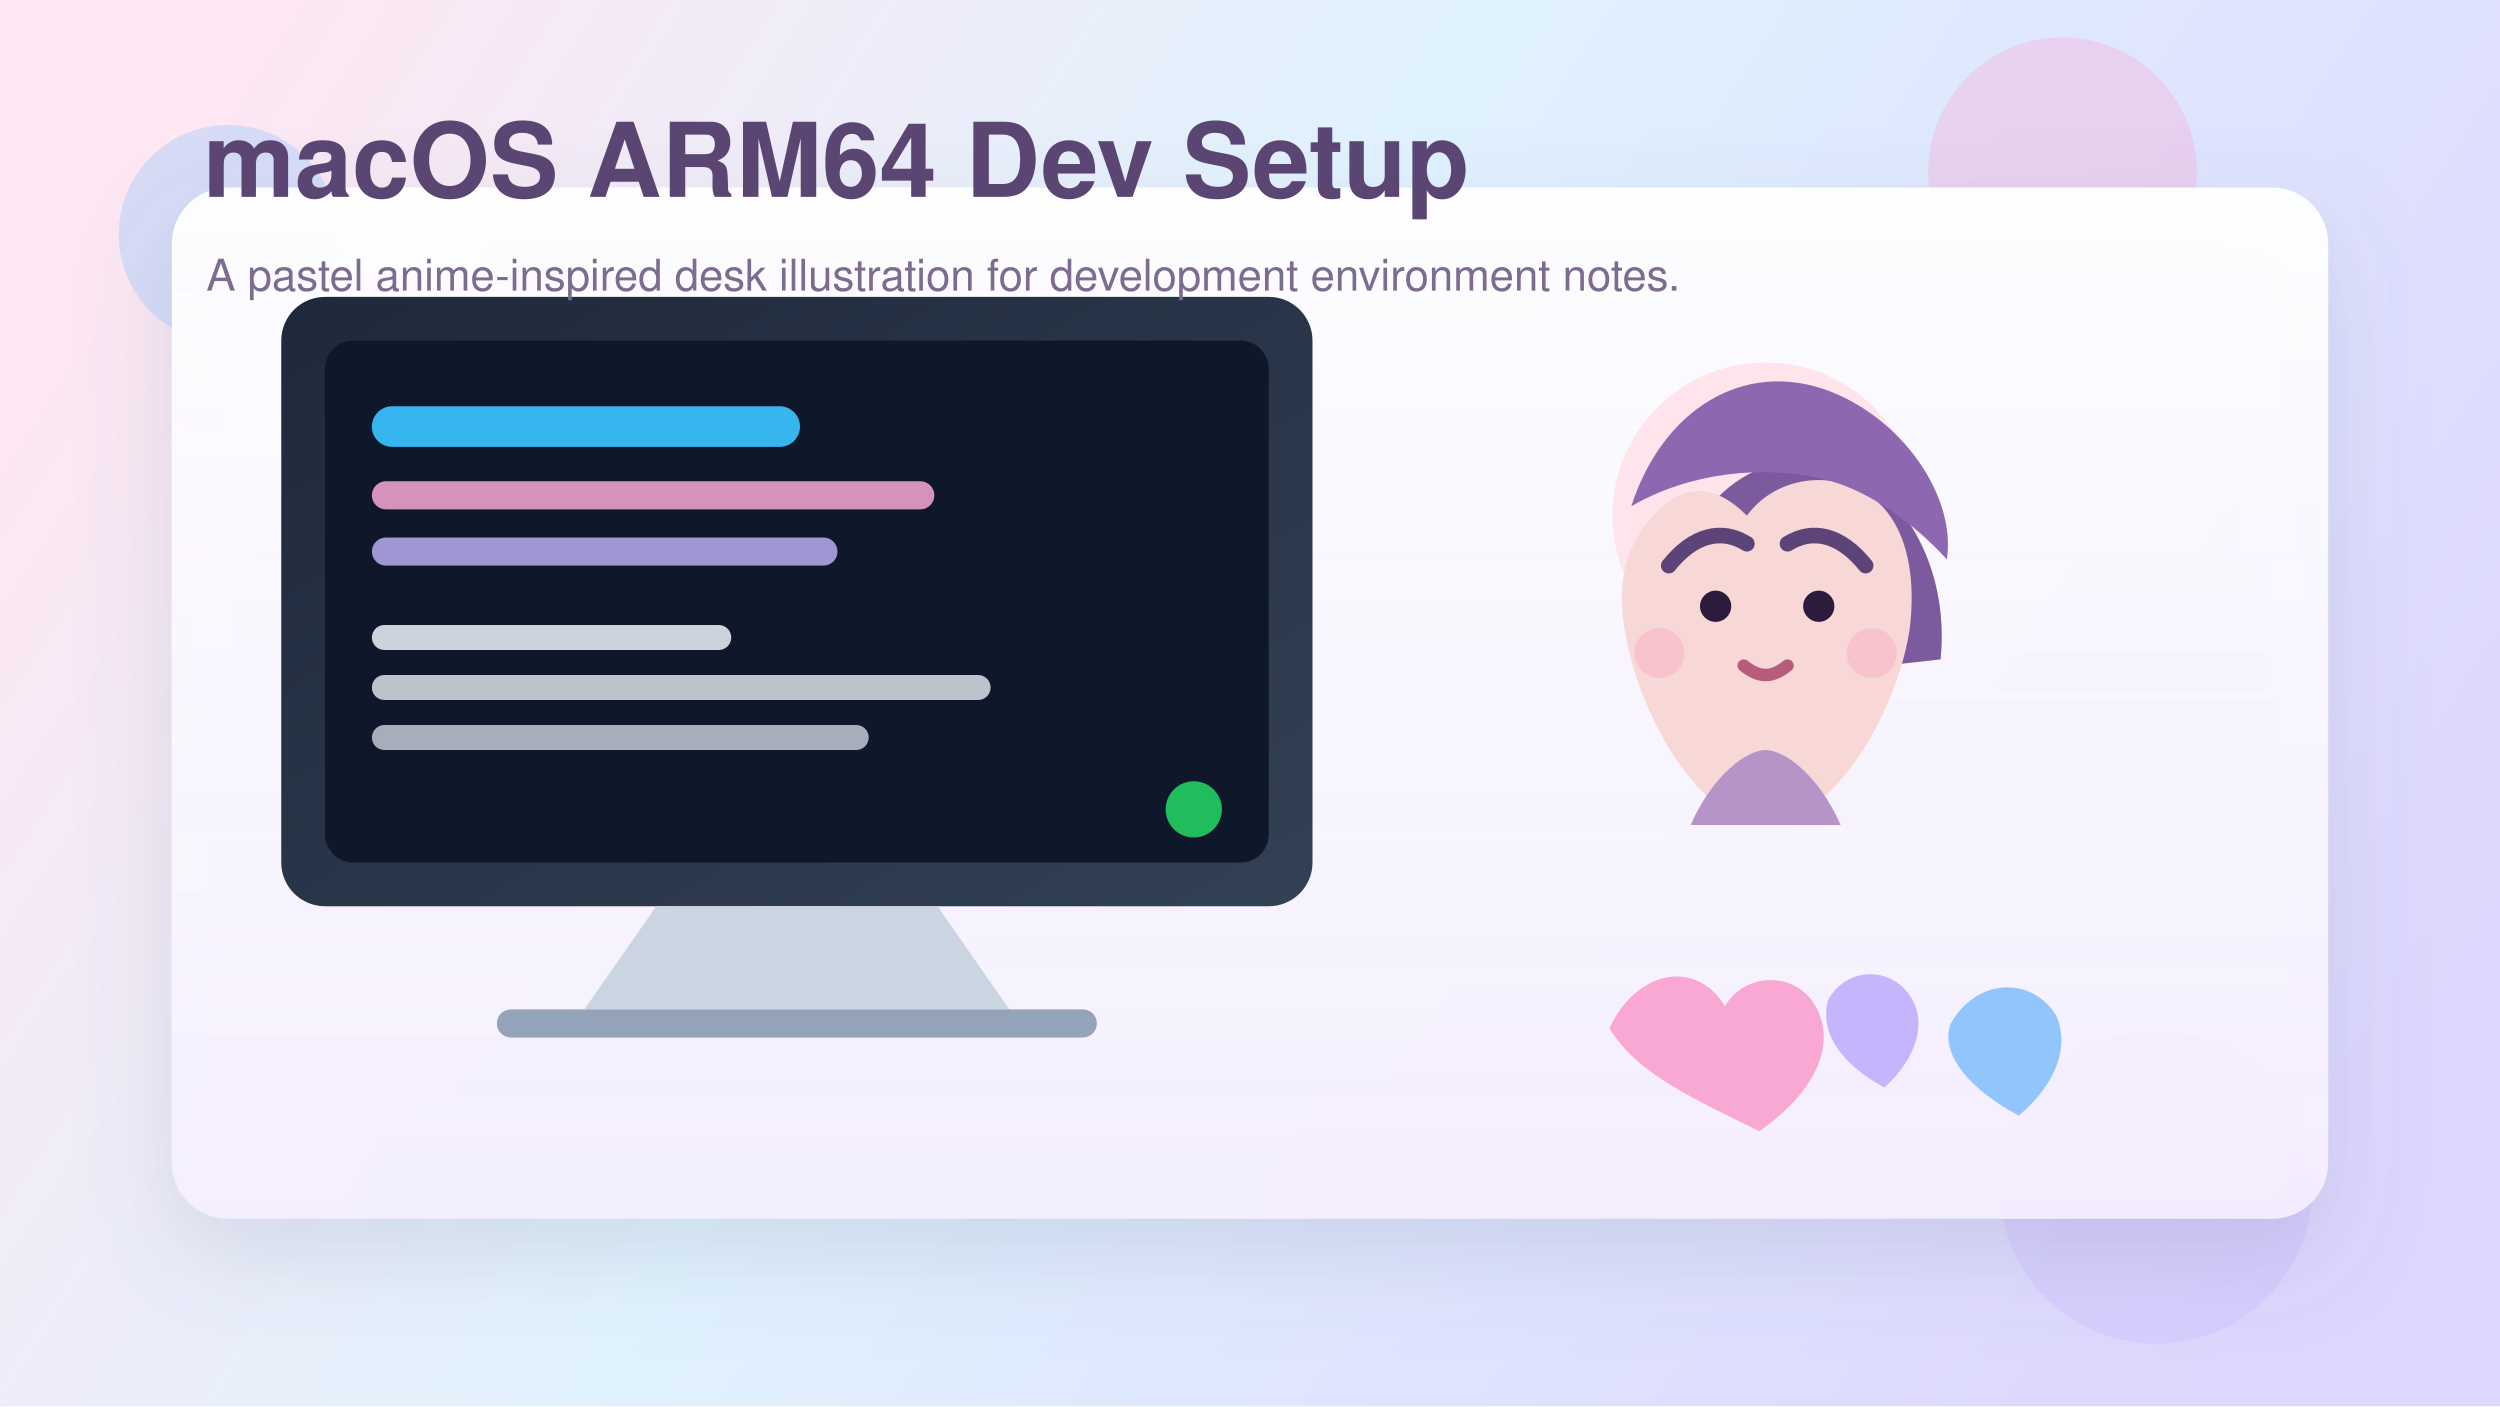
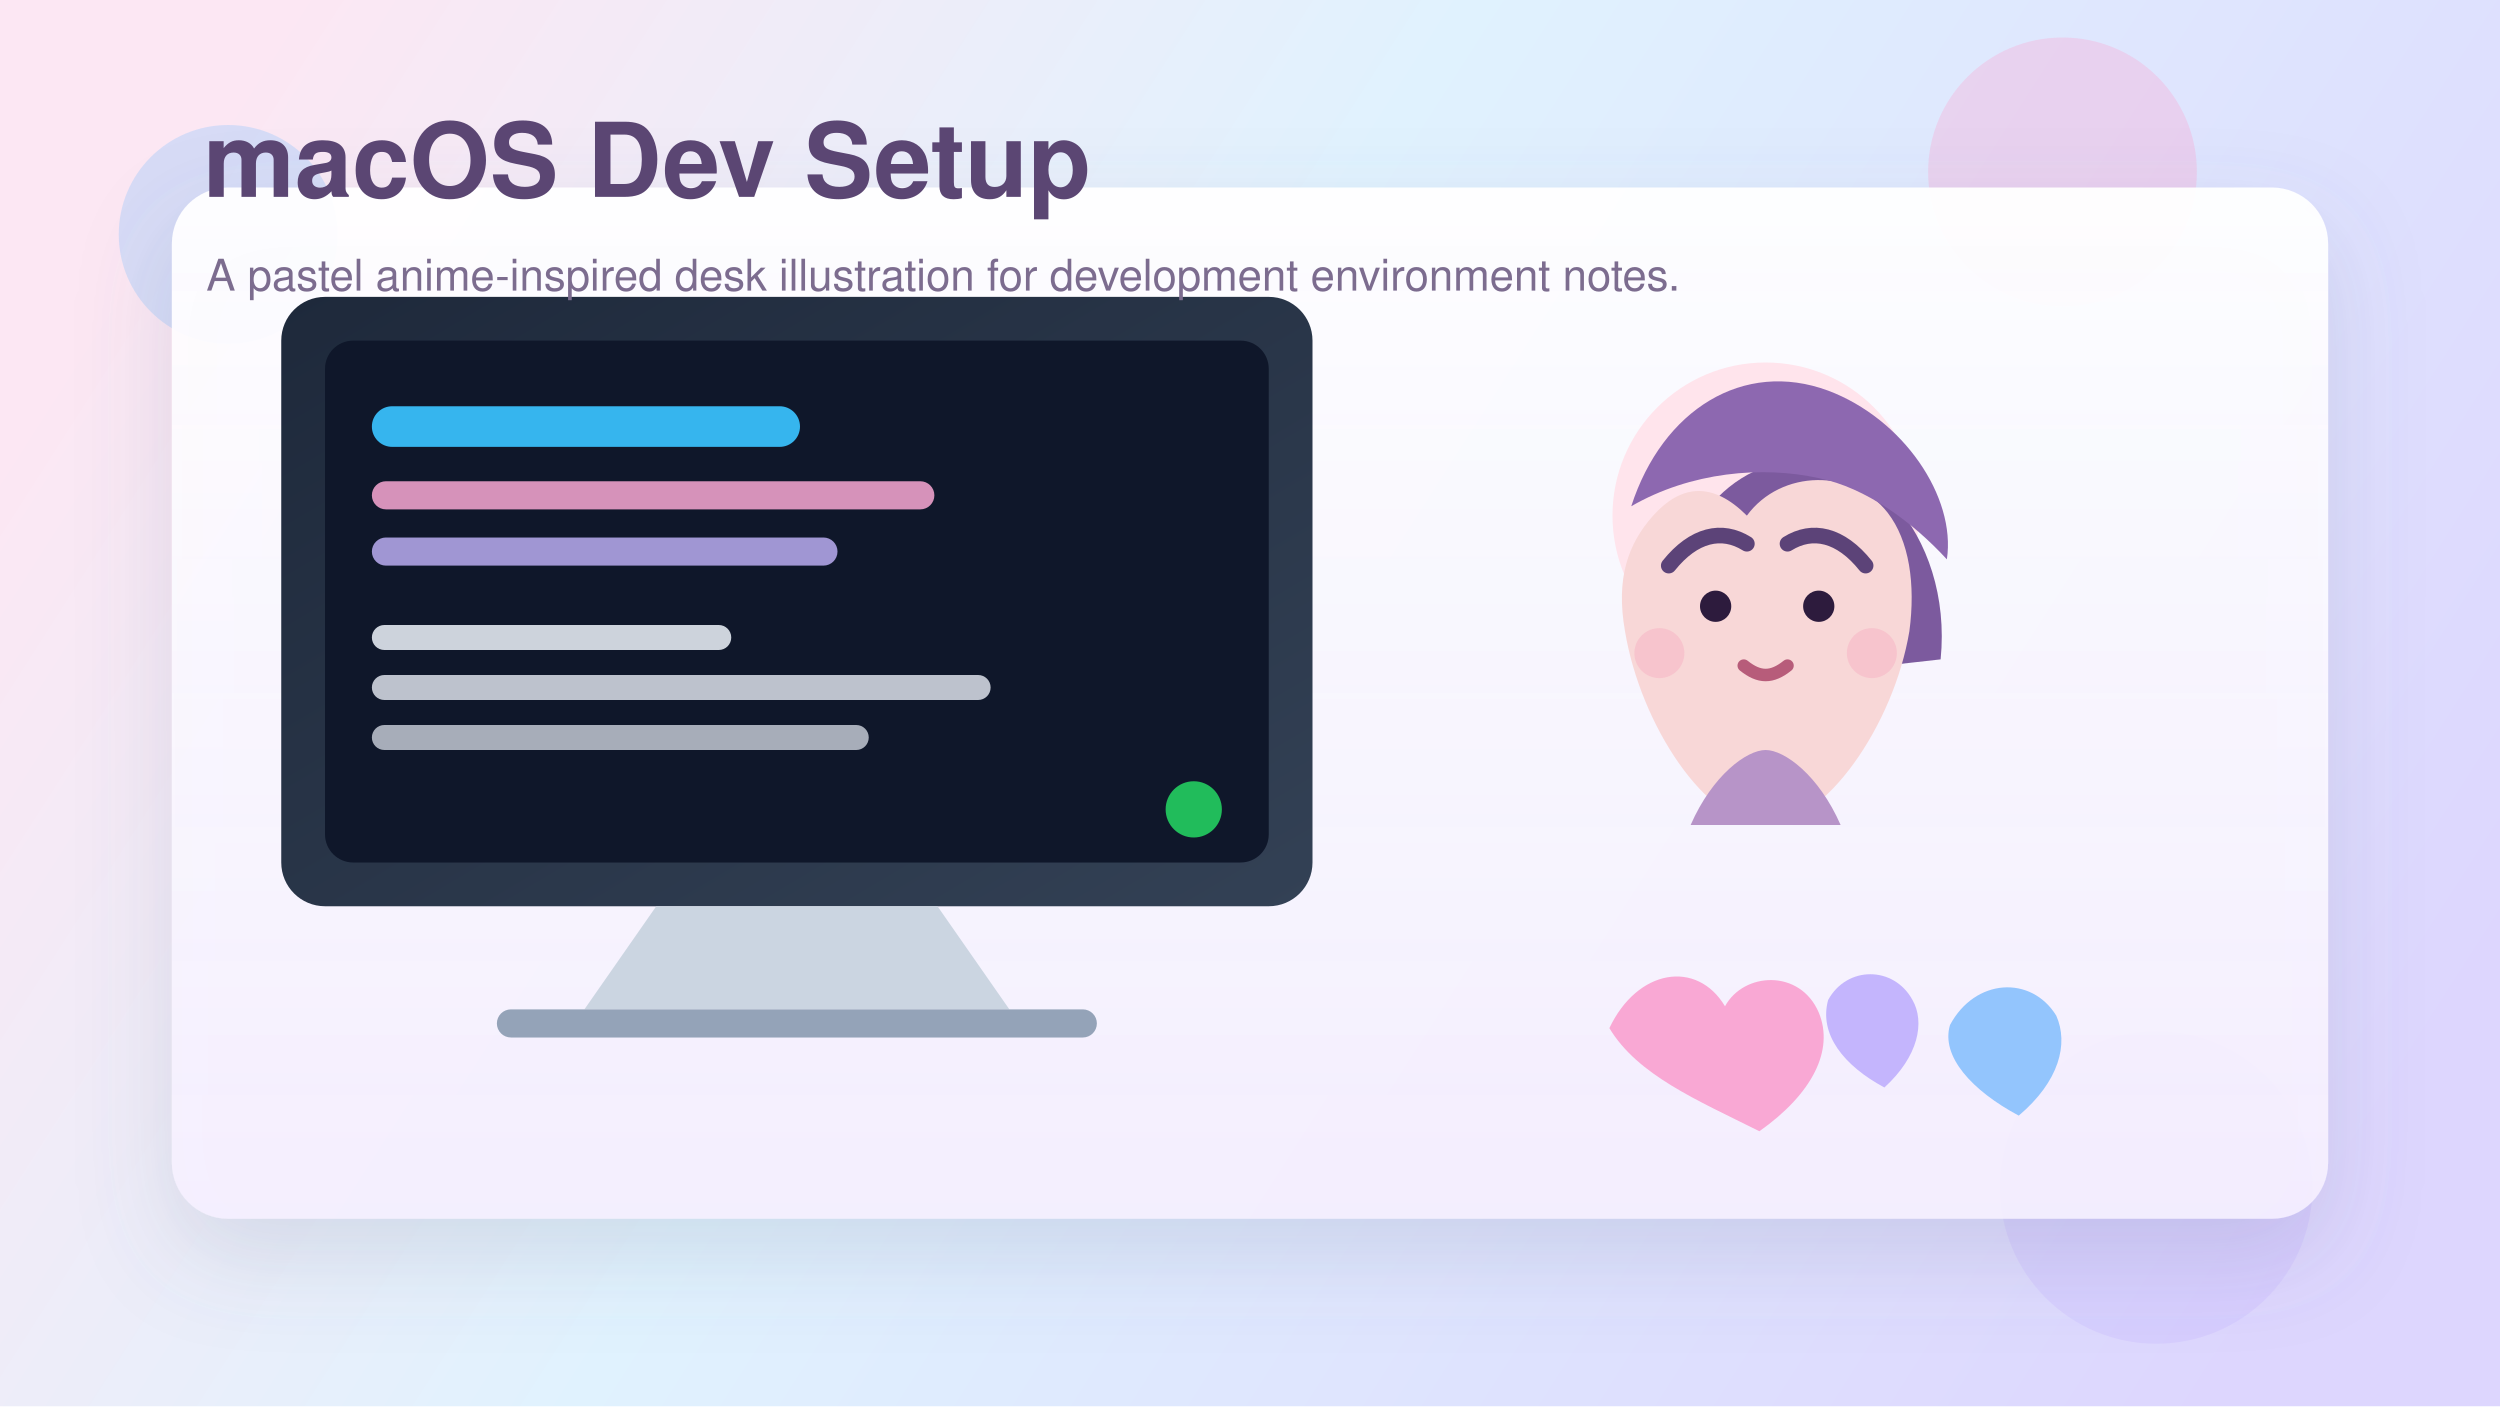
<svg xmlns="http://www.w3.org/2000/svg" width="1600" height="900" viewBox="0 0 1600 900" fill="none">
  <defs>
    <linearGradient id="bg" x1="160" y1="40" x2="1440" y2="860" gradientUnits="userSpaceOnUse">
      <stop stop-color="#FCE7F3" />
      <stop offset="0.42" stop-color="#E0F2FE" />
      <stop offset="1" stop-color="#DDD6FE" />
    </linearGradient>
    <linearGradient id="panel" x1="0" y1="0" x2="0" y2="1">
      <stop stop-color="#FFFFFF" stop-opacity="0.95" />
      <stop offset="1" stop-color="#F6F0FF" stop-opacity="0.92" />
    </linearGradient>
    <linearGradient id="screen" x1="0" y1="0" x2="1" y2="1">
      <stop stop-color="#1E293B" />
      <stop offset="1" stop-color="#334155" />
    </linearGradient>
    <filter id="soft" x="0" y="0" width="1600" height="900" filterUnits="userSpaceOnUse" color-interpolation-filters="sRGB">
      <feDropShadow dx="0" dy="24" stdDeviation="30" flood-color="#64748B" flood-opacity="0.18" />
    </filter>
  </defs>
  <rect width="1600" height="900" rx="0" fill="url(#bg)" />
  <circle cx="1320" cy="110" r="86" fill="#F9A8D4" fill-opacity="0.35" />
  <circle cx="146" cy="150" r="70" fill="#93C5FD" fill-opacity="0.35" />
  <circle cx="1380" cy="760" r="100" fill="#C4B5FD" fill-opacity="0.28" />
  <g filter="url(#soft)">
    <rect x="110" y="120" width="1380" height="660" rx="36" fill="url(#panel)" />
  </g>
  <g transform="translate(180,190)">
    <rect x="0" y="0" width="660" height="390" rx="28" fill="url(#screen)" />
    <rect x="28" y="28" width="604" height="334" rx="18" fill="#0F172A" />
    <rect x="58" y="70" width="274" height="26" rx="13" fill="#38BDF8" fill-opacity="0.95" />
    <rect x="58" y="118" width="360" height="18" rx="9" fill="#F9A8D4" fill-opacity="0.85" />
    <rect x="58" y="154" width="298" height="18" rx="9" fill="#C4B5FD" fill-opacity="0.8" />
    <rect x="58" y="210" width="230" height="16" rx="8" fill="#E2E8F0" fill-opacity="0.9" />
    <rect x="58" y="242" width="396" height="16" rx="8" fill="#E2E8F0" fill-opacity="0.82" />
    <rect x="58" y="274" width="318" height="16" rx="8" fill="#E2E8F0" fill-opacity="0.72" />
    <circle cx="584" cy="328" r="18" fill="#22C55E" fill-opacity="0.95" />
    <path d="M240 390H420L466 456H194L240 390Z" fill="#CBD5E1" />
    <rect x="138" y="456" width="384" height="18" rx="9" fill="#94A3B8" />
  </g>
  <g transform="translate(980,210)">
    <circle cx="150" cy="120" r="98" fill="#FFE4EC" />
    <path d="M84 232C78 168 102 104 152 88C212 68 270 132 262 212L84 232Z" fill="#7C5A9E" />
    <path d="M138 120C160 90 206 90 228 118C242 136 246 164 242 194C232 254 188 318 150 318C112 318 70 254 60 194C54 160 62 138 78 120C96 100 116 98 138 120Z" fill="#F8D7D7" />
    <circle cx="118" cy="178" r="10" fill="#2D1B3D" />
    <circle cx="184" cy="178" r="10" fill="#2D1B3D" />
    <path d="M136 216C146 224 154 224 164 216" stroke="#B75C7A" stroke-width="8" stroke-linecap="round" />
    <path d="M88 152C104 132 122 128 138 138" stroke="#5C4378" stroke-width="10" stroke-linecap="round" />
    <path d="M164 138C180 128 198 132 214 152" stroke="#5C4378" stroke-width="10" stroke-linecap="round" />
    <path d="M64 114C84 52 136 20 190 40C238 58 272 108 266 148C244 124 214 102 184 96C148 88 102 92 64 114Z" fill="#8D68B0" />
    <path d="M102 318C116 286 138 270 150 270C162 270 184 286 198 318H102Z" fill="#B794C8" />
    <circle cx="82" cy="208" r="16" fill="#F6B8C7" fill-opacity="0.62" />
    <circle cx="218" cy="208" r="16" fill="#F6B8C7" fill-opacity="0.62" />
  </g>
  <g transform="translate(1030,620)">
    <path d="M0 38C18 0 56 -6 74 24C86 2 122 0 134 28C144 52 130 80 96 104C56 84 18 68 0 38Z" fill="#F9A8D4" />
    <path d="M140 20C152 -2 182 -2 194 20C202 34 198 56 176 76C150 62 134 42 140 20Z" fill="#C4B5FD" />
    <path d="M218 36C234 6 270 4 286 30C294 48 288 72 262 94C232 78 212 56 218 36Z" fill="#93C5FD" />
  </g>
-   <text x="130" y="126" fill="#5B4673" font-family="Avenir, Helvetica, Arial, sans-serif" font-size="66" font-weight="800">macOS ARM64 Dev Setup</text>
+   <text x="130" y="126" fill="#5B4673" font-family="Avenir, Helvetica, Arial, sans-serif" font-size="66" font-weight="800">macOS Dev Setup</text>
  <text x="132" y="186" fill="#7C6C8F" font-family="Avenir, Helvetica, Arial, sans-serif" font-size="28">A pastel anime-inspired desk illustration for development environment notes.</text>
</svg>
